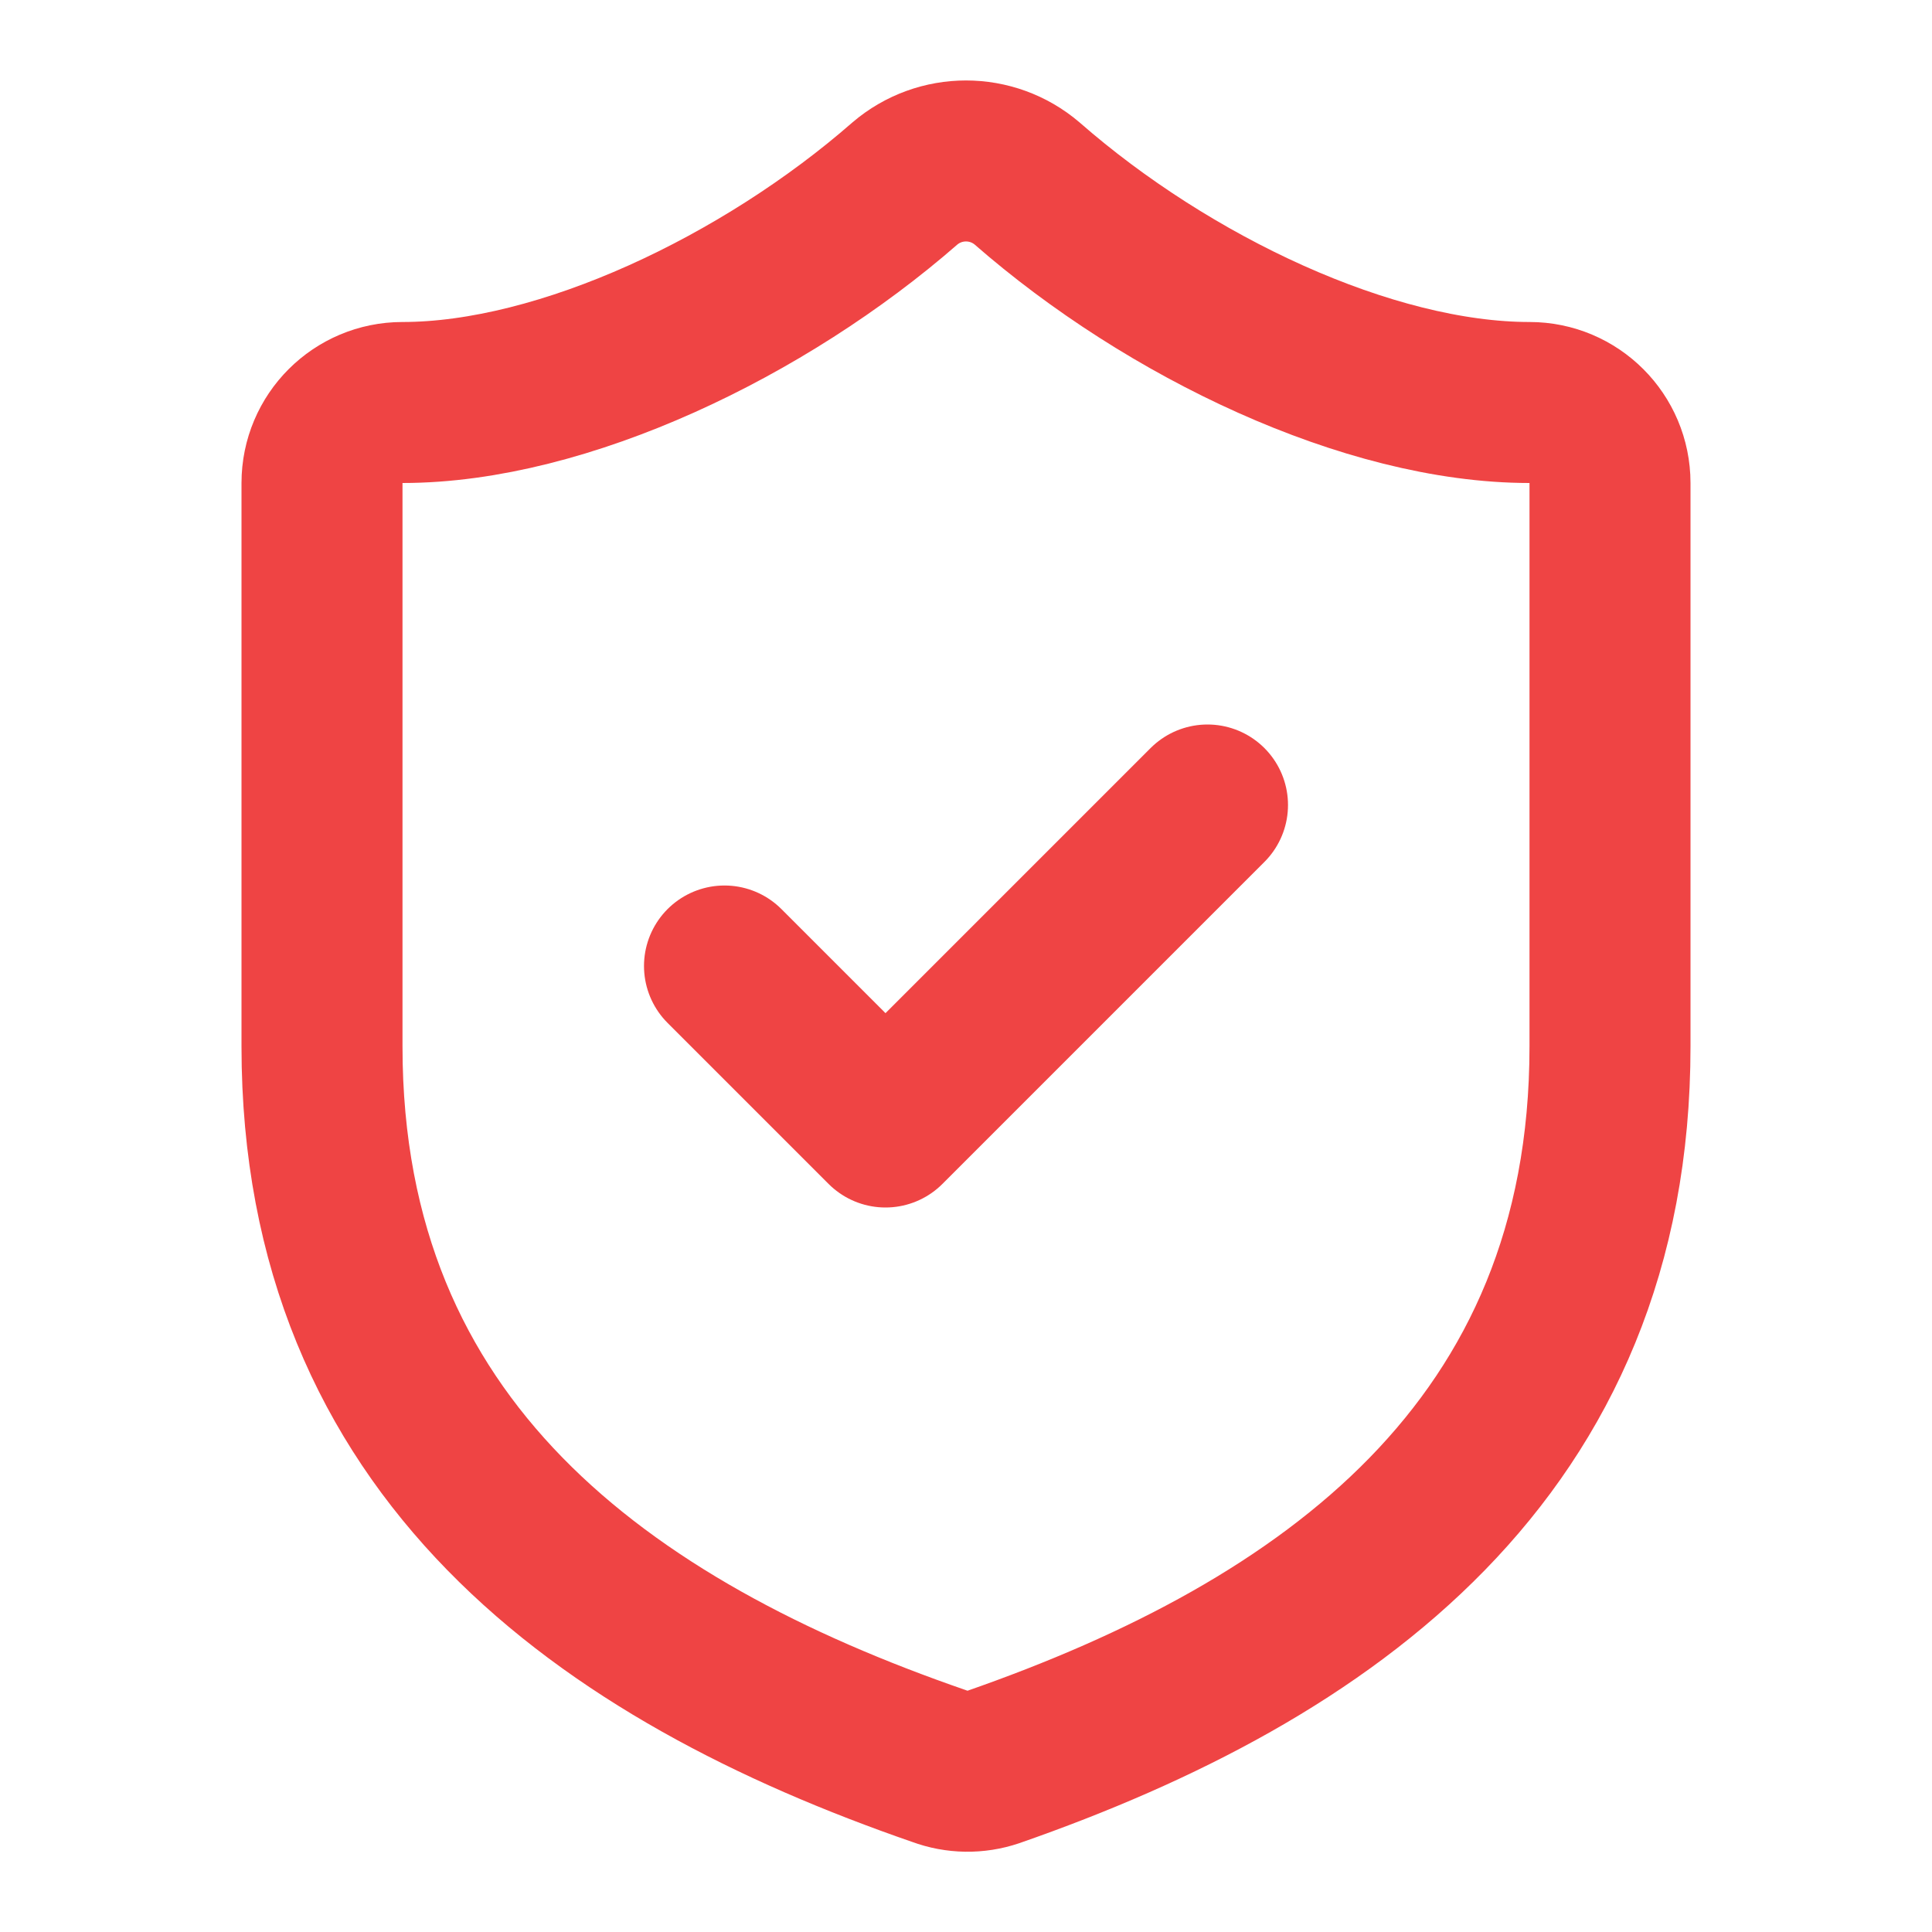
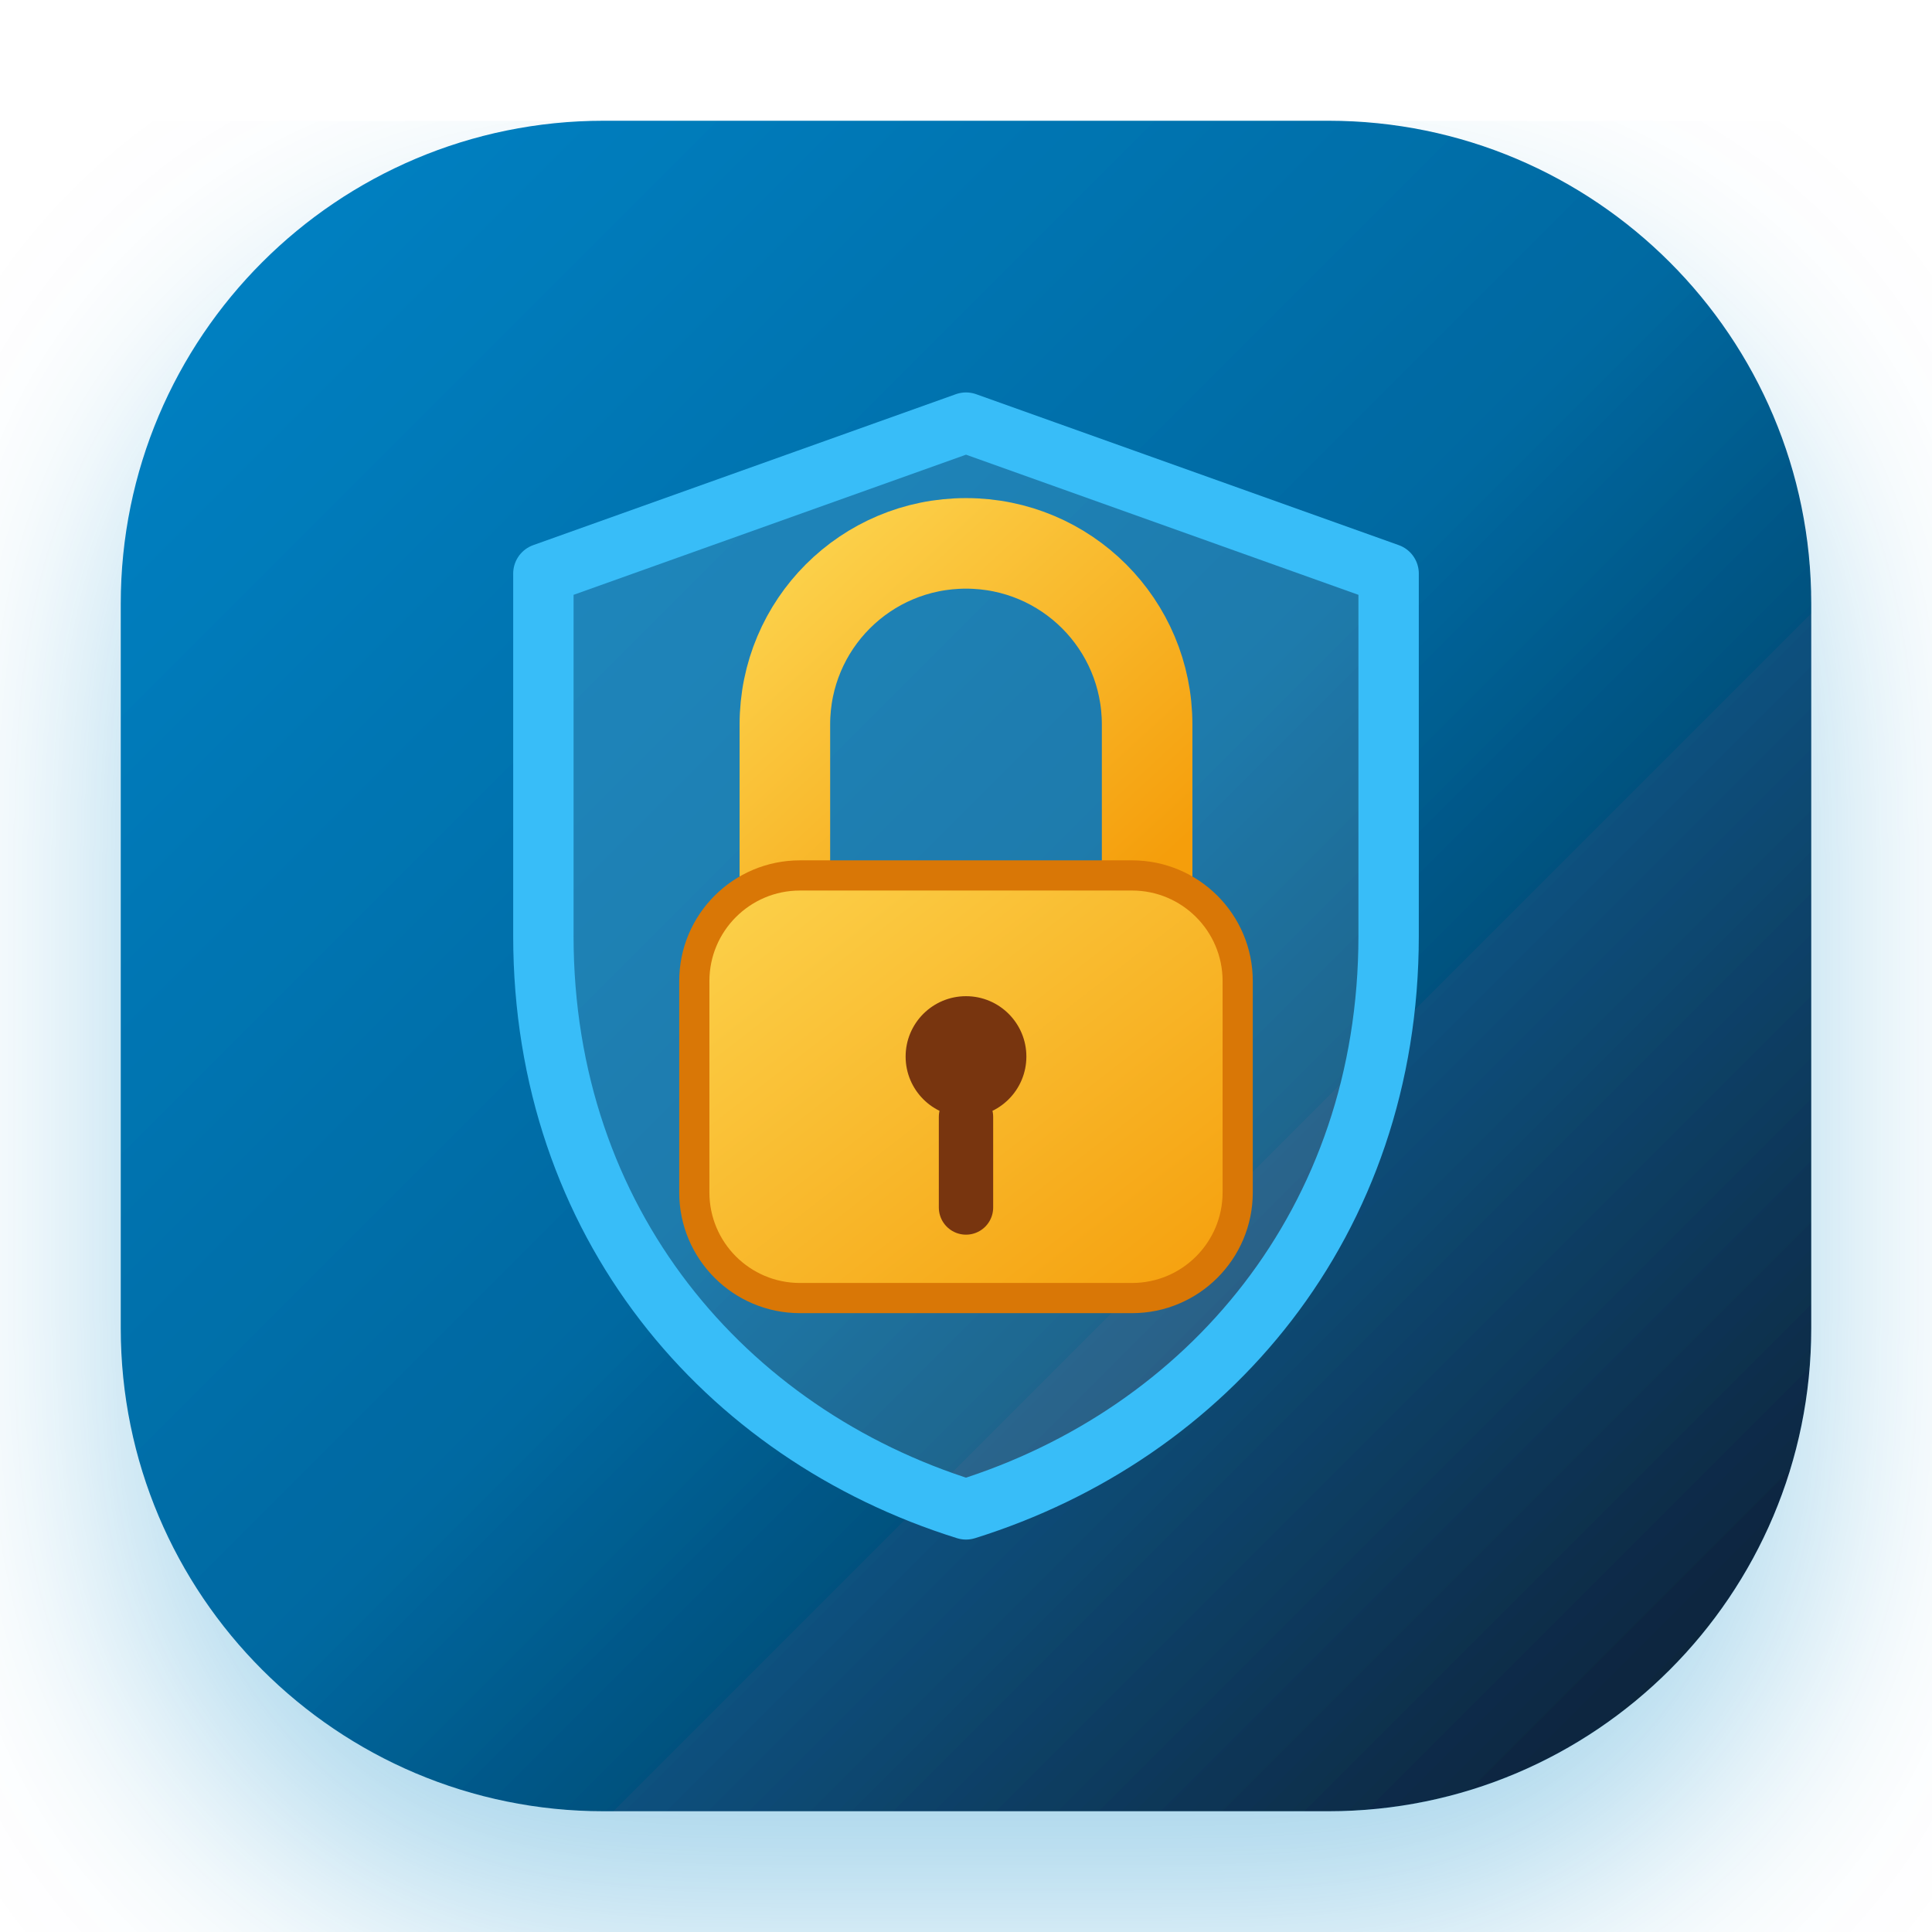
- <svg xmlns="http://www.w3.org/2000/svg" viewBox="0 0 24 24" width="40" height="40" fill="none" stroke="#EF4444" stroke-linecap="round" stroke-linejoin="round" stroke-width="2">
-   <path d="M20 13c0 5-3.5 7.5-7.66 8.95a1 1 0 0 1-.67-.01C7.5 20.5 4 18 4 13V6a1 1 0 0 1 1-1c2 0 4.5-1.2 6.24-2.72a1.17 1.17 0 0 1 1.52 0C14.51 3.81 17 5 19 5a1 1 0 0 1 1 1z" />
-   <path d="m9 12l2 2l4-4" />
+ <svg xmlns="http://www.w3.org/2000/svg" viewBox="0 0 64 64" width="64" height="64" fill="none" aria-hidden="true">
+   <defs>
+     <linearGradient id="shieldGrad" x1="0%" y1="0%" x2="100%" y2="100%">
+       <stop offset="0%" stop-color="#0284C7" />
+       <stop offset="50%" stop-color="#0369A1" />
+       <stop offset="100%" stop-color="#0F172A" />
+     </linearGradient>
+     <linearGradient id="goldGrad" x1="0%" y1="0%" x2="100%" y2="100%">
+       <stop offset="0%" stop-color="#FCD34D" />
+       <stop offset="100%" stop-color="#F59E0B" />
+     </linearGradient>
+     <filter id="shieldGlow" x="-20%" y="-20%" width="140%" height="140%">
+       <feDropShadow dx="0" dy="4" stdDeviation="4" flood-color="#0284C7" flood-opacity="0.35" />
+     </filter>
+   </defs>
+   <rect x="4" y="4" width="56" height="56" rx="16" fill="url(#shieldGrad)" filter="url(#shieldGlow)" />
+   <path d="M32 14 L46 19 V31 C46 40.5 40 47.5 32 50 C24 47.5 18 40.5 18 31 V19 L32 14 Z" fill="rgba(255,255,255,0.12)" stroke="#38BDF8" stroke-width="2" stroke-linejoin="round" />
+   <path d="M26 29 V24 C26 20.68 28.68 18 32 18 C35.32 18 38 20.68 38 24 V29" stroke="url(#goldGrad)" stroke-width="3" stroke-linecap="round" />
+   <rect x="23" y="29" width="18" height="14" rx="3.5" fill="url(#goldGrad)" stroke="#D97706" stroke-width="1" />
+   <circle cx="32" cy="35" r="2" fill="#78350F" />
+   <path d="M32 37 V40" stroke="#78350F" stroke-width="1.8" stroke-linecap="round" />
</svg>
